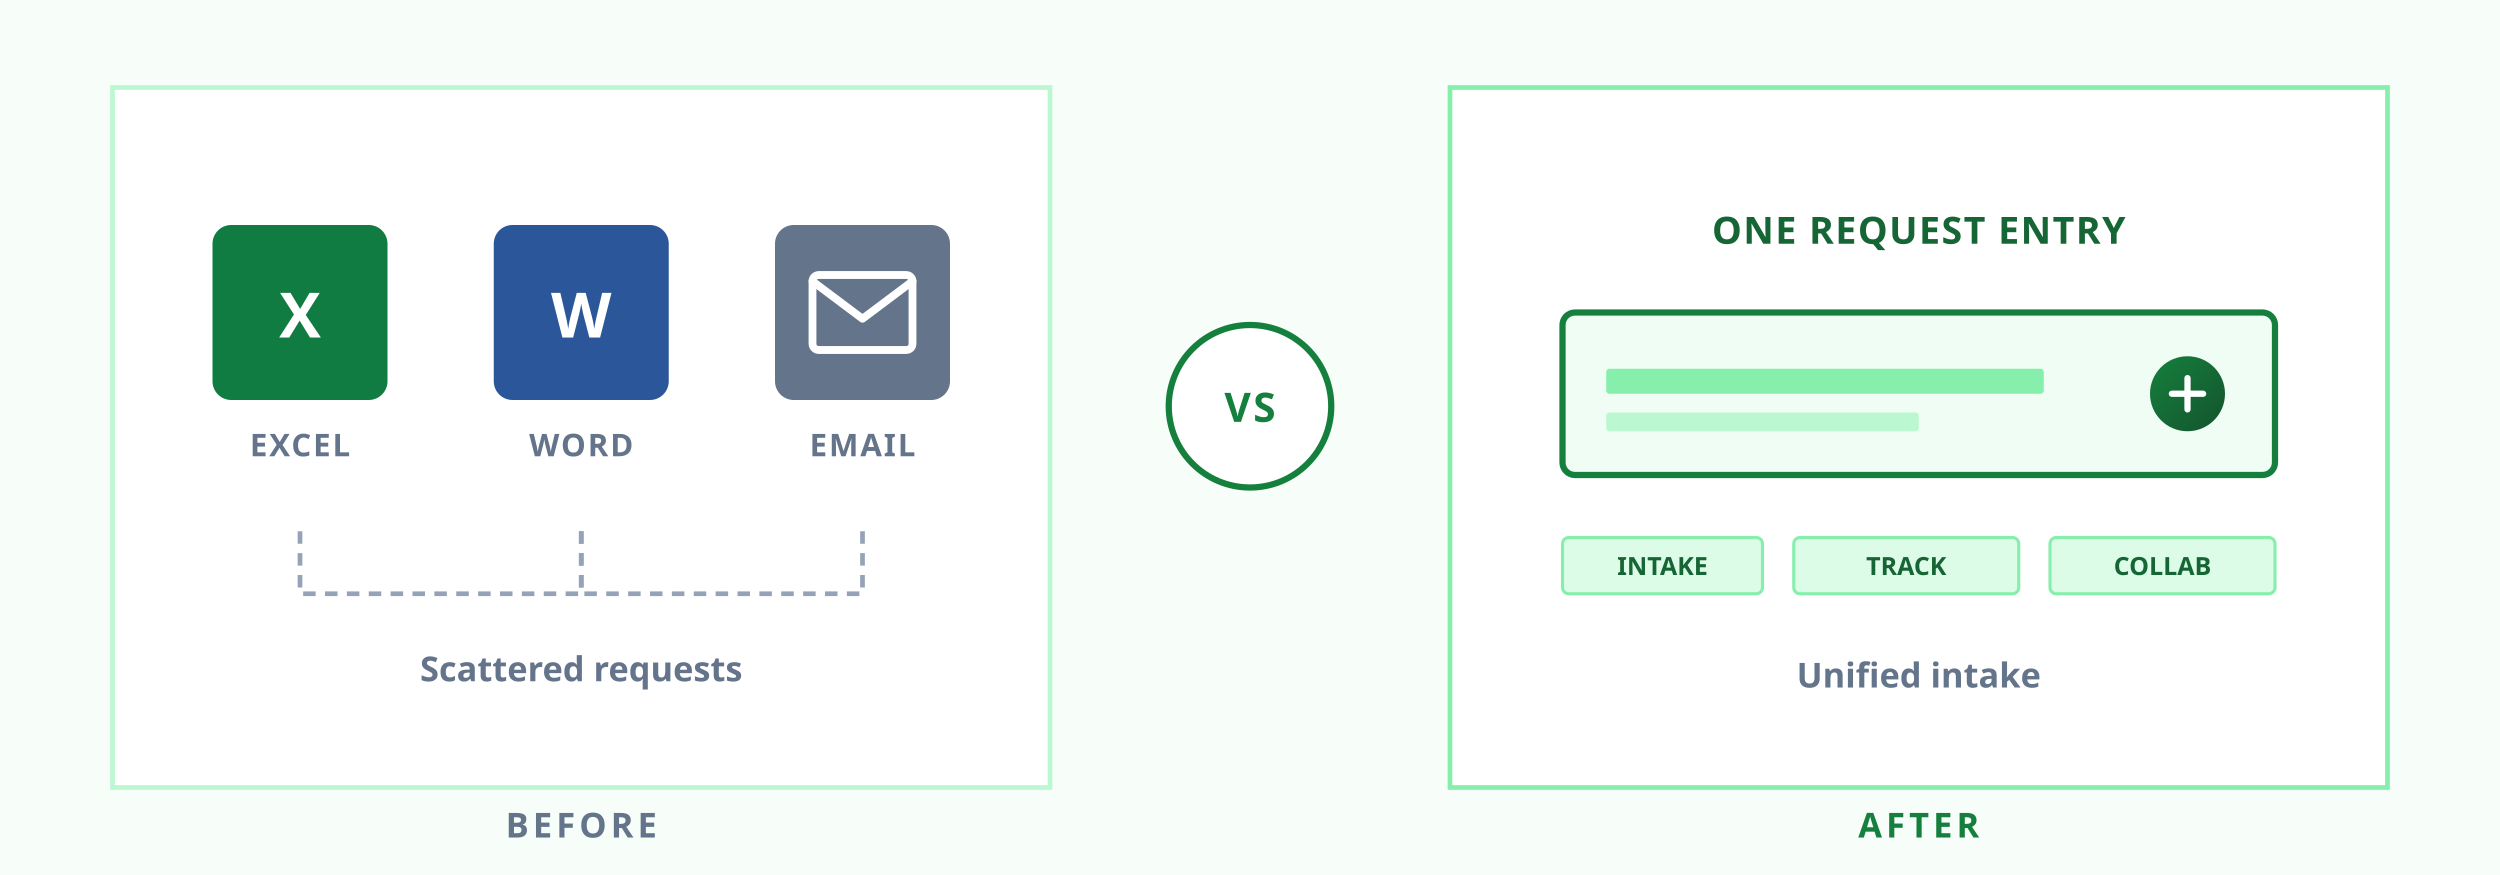
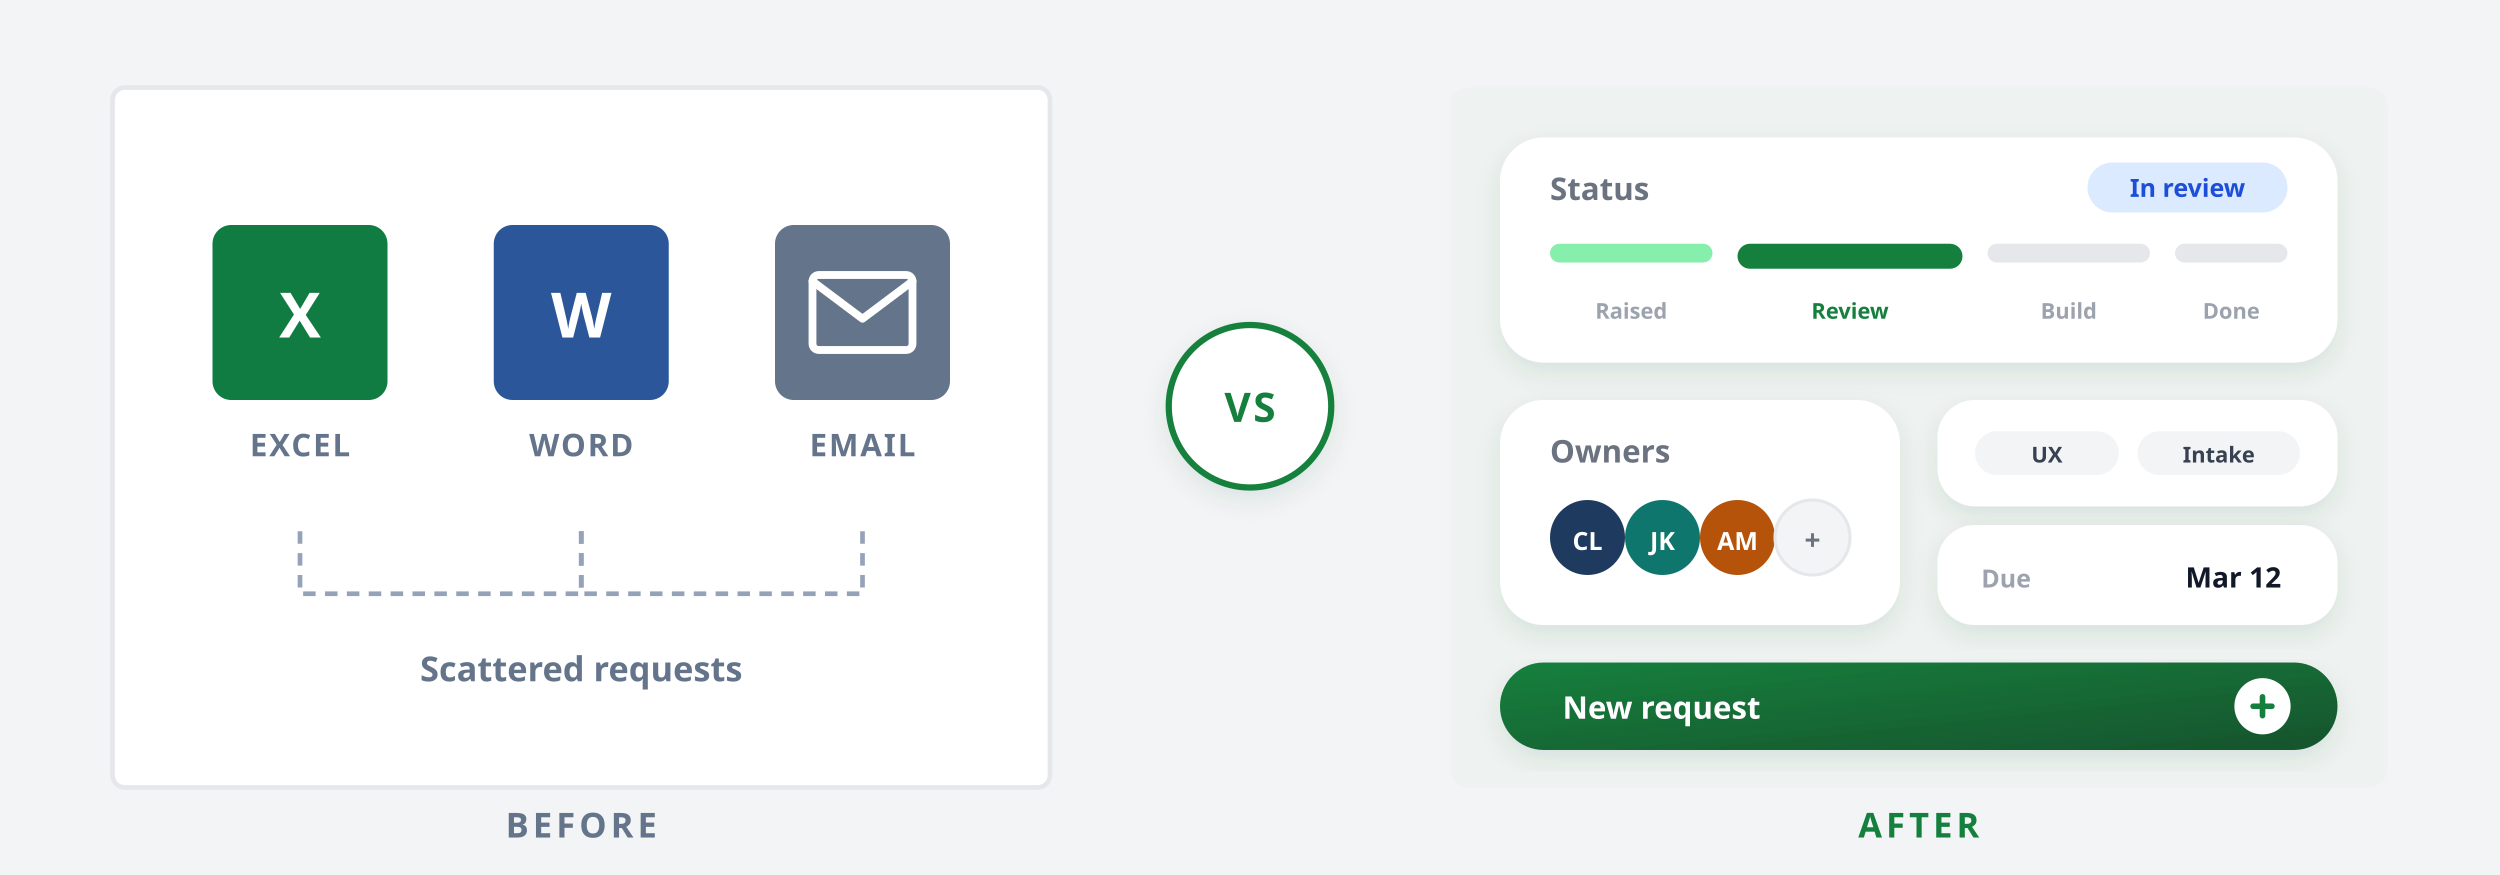
- <svg xmlns="http://www.w3.org/2000/svg" viewBox="0 0 800 280" width="800" height="280" role="img" aria-label="Before and after: Excel Word Email versus a single project request input">
+ <svg xmlns="http://www.w3.org/2000/svg" viewBox="0 0 800 280" width="800" height="280" role="img" aria-label="Before and after: Excel Word Email versus modular request collaboration cards">
  <defs>
    <linearGradient id="pr-g" x1="0%" y1="0%" x2="100%" y2="100%">
      <stop offset="0%" stop-color="#15803d" />
      <stop offset="100%" stop-color="#14532d" />
    </linearGradient>
+     <filter id="prShadow" x="-15%" y="-15%" width="130%" height="140%">
+       <feDropShadow dx="0" dy="3" stdDeviation="4" flood-color="#14532d" flood-opacity="0.1" />
+     </filter>
  </defs>
-   <rect width="800" height="280" fill="#f7fef9" />
+   <rect width="800" height="280" fill="#f3f4f6" />
  <g>
-     <rect x="36" y="28" width="300" height="224" fill="#fff" stroke="#bbf7d0" stroke-width="1.5" />
+     <rect x="36" y="28" width="300" height="224" rx="4" fill="#fff" stroke="#e5e7eb" stroke-width="1.5" />
    <g transform="translate(68 72)">
      <rect width="56" height="56" rx="6" fill="#107c41" />
      <text x="28" y="36" text-anchor="middle" font-family="system-ui,sans-serif" font-size="20" font-weight="800" fill="#fff">X</text>
      <text x="28" y="74" text-anchor="middle" font-family="system-ui,sans-serif" font-size="10" font-weight="700" fill="#64748b" letter-spacing="0.06em">EXCEL</text>
    </g>
    <g transform="translate(158 72)">
      <rect width="56" height="56" rx="6" fill="#2b579a" />
      <text x="28" y="36" text-anchor="middle" font-family="system-ui,sans-serif" font-size="20" font-weight="800" fill="#fff">W</text>
      <text x="28" y="74" text-anchor="middle" font-family="system-ui,sans-serif" font-size="10" font-weight="700" fill="#64748b" letter-spacing="0.06em">WORD</text>
    </g>
    <g transform="translate(248 72)">
      <rect width="56" height="56" rx="6" fill="#64748b" />
      <rect x="12" y="16" width="32" height="24" rx="2" fill="none" stroke="#fff" stroke-width="2.5" />
      <path d="M12 18 L28 30 L44 18" fill="none" stroke="#fff" stroke-width="2.5" stroke-linecap="round" stroke-linejoin="round" />
      <text x="28" y="74" text-anchor="middle" font-family="system-ui,sans-serif" font-size="10" font-weight="700" fill="#64748b" letter-spacing="0.06em">EMAIL</text>
    </g>
    <path d="M96 170 L96 190 L186 190 L186 170" fill="none" stroke="#94a3b8" stroke-width="1.5" stroke-dasharray="4 3" />
    <path d="M186 170 L186 190 L276 190 L276 170" fill="none" stroke="#94a3b8" stroke-width="1.5" stroke-dasharray="4 3" />
    <text x="186" y="218" text-anchor="middle" font-family="system-ui,sans-serif" font-size="11" font-weight="600" fill="#64748b">Scattered requests</text>
    <text x="186" y="268" text-anchor="middle" font-family="system-ui,sans-serif" font-size="11" font-weight="600" fill="#64748b" letter-spacing="0.12em">BEFORE</text>
  </g>
  <g>
-     <circle cx="400" cy="130" r="26" fill="#fff" stroke="#15803d" stroke-width="2" />
+     <circle cx="400" cy="130" r="26" fill="#fff" stroke="#15803d" stroke-width="2" filter="url(#prShadow)" />
    <text x="400" y="135" text-anchor="middle" font-family="system-ui,sans-serif" font-size="13" font-weight="800" fill="#15803d" letter-spacing="0.06em">VS</text>
  </g>
  <g>
-     <rect x="464" y="28" width="300" height="224" fill="#fff" stroke="#86efac" stroke-width="1.5" />
-     <text x="614" y="78" text-anchor="middle" font-family="system-ui,sans-serif" font-size="12" font-weight="700" fill="#166534" letter-spacing="0.04em">ONE REQUEST ENTRY</text>
-     <rect x="500" y="100" width="228" height="52" rx="4" fill="#f0fdf4" stroke="#15803d" stroke-width="2" />
-     <rect x="514" y="118" width="140" height="8" rx="1" fill="#86efac" />
-     <rect x="514" y="132" width="100" height="6" rx="1" fill="#bbf7d0" />
-     <circle cx="700" cy="126" r="12" fill="url(#pr-g)" />
-     <path d="M695 126h10M700 121v10" stroke="#fff" stroke-width="2" stroke-linecap="round" />
-     <rect x="500" y="172" width="64" height="18" rx="2" fill="#dcfce7" stroke="#86efac" />
-     <text x="532" y="184" text-anchor="middle" font-family="system-ui,sans-serif" font-size="8" font-weight="700" fill="#166534">INTAKE</text>
-     <rect x="574" y="172" width="72" height="18" rx="2" fill="#dcfce7" stroke="#86efac" />
-     <text x="610" y="184" text-anchor="middle" font-family="system-ui,sans-serif" font-size="8" font-weight="700" fill="#166534">TRACK</text>
-     <rect x="656" y="172" width="72" height="18" rx="2" fill="#dcfce7" stroke="#86efac" />
-     <text x="692" y="184" text-anchor="middle" font-family="system-ui,sans-serif" font-size="8" font-weight="700" fill="#166534">COLLAB</text>
-     <text x="614" y="220" text-anchor="middle" font-family="system-ui,sans-serif" font-size="11" font-weight="600" fill="#64748b">Unified intake</text>
+     <rect x="464" y="28" width="300" height="224" rx="6" fill="#eef2f0" />
+     <rect x="480" y="44" width="268" height="72" rx="14" fill="#fff" filter="url(#prShadow)" />
+     <text x="496" y="64" font-family="system-ui,sans-serif" font-size="10" font-weight="700" fill="#6b7280">Status</text>
+     <rect x="668" y="52" width="64" height="16" rx="8" fill="#dbeafe" />
+     <text x="700" y="63" text-anchor="middle" font-family="system-ui,sans-serif" font-size="8" font-weight="700" fill="#1d4ed8">In review</text>
+     <rect x="496" y="78" width="52" height="6" rx="3" fill="#86efac" />
+     <rect x="556" y="78" width="72" height="8" rx="4" fill="#15803d" />
+     <rect x="636" y="78" width="52" height="6" rx="3" fill="#e5e7eb" />
+     <rect x="696" y="78" width="36" height="6" rx="3" fill="#e5e7eb" />
+     <text x="522" y="102" text-anchor="middle" font-family="system-ui,sans-serif" font-size="7" font-weight="600" fill="#9ca3af">Raised</text>
+     <text x="592" y="102" text-anchor="middle" font-family="system-ui,sans-serif" font-size="7" font-weight="700" fill="#15803d">Review</text>
+     <text x="662" y="102" text-anchor="middle" font-family="system-ui,sans-serif" font-size="7" font-weight="600" fill="#9ca3af">Build</text>
+     <text x="714" y="102" text-anchor="middle" font-family="system-ui,sans-serif" font-size="7" font-weight="600" fill="#9ca3af">Done</text>
+     <rect x="480" y="128" width="128" height="72" rx="14" fill="#fff" filter="url(#prShadow)" />
+     <text x="496" y="148" font-family="system-ui,sans-serif" font-size="10" font-weight="700" fill="#6b7280">Owners</text>
+     <circle cx="508" cy="172" r="12" fill="#1e3a5f" />
+     <text x="508" y="176" text-anchor="middle" font-family="system-ui,sans-serif" font-size="8" font-weight="700" fill="#fff">CL</text>
+     <circle cx="532" cy="172" r="12" fill="#0f766e" />
+     <text x="532" y="176" text-anchor="middle" font-family="system-ui,sans-serif" font-size="8" font-weight="700" fill="#fff">JK</text>
+     <circle cx="556" cy="172" r="12" fill="#b45309" />
+     <text x="556" y="176" text-anchor="middle" font-family="system-ui,sans-serif" font-size="8" font-weight="700" fill="#fff">AM</text>
+     <circle cx="580" cy="172" r="12" fill="#f3f4f6" stroke="#e5e7eb" />
+     <text x="580" y="176" text-anchor="middle" font-family="system-ui,sans-serif" font-size="9" font-weight="700" fill="#6b7280">+</text>
+     <rect x="620" y="128" width="128" height="34" rx="12" fill="#fff" filter="url(#prShadow)" />
+     <rect x="632" y="138" width="46" height="14" rx="7" fill="#f3f4f6" />
+     <text x="655" y="148" text-anchor="middle" font-family="system-ui,sans-serif" font-size="7" font-weight="700" fill="#374151">UX</text>
+     <rect x="684" y="138" width="52" height="14" rx="7" fill="#f3f4f6" />
+     <text x="710" y="148" text-anchor="middle" font-family="system-ui,sans-serif" font-size="7" font-weight="700" fill="#374151">Intake</text>
+     <rect x="620" y="168" width="128" height="32" rx="12" fill="#fff" filter="url(#prShadow)" />
+     <text x="634" y="188" font-family="system-ui,sans-serif" font-size="8" font-weight="600" fill="#9ca3af">Due</text>
+     <text x="730" y="188" text-anchor="end" font-family="system-ui,sans-serif" font-size="9" font-weight="700" fill="#111827">Mar 12</text>
+     <rect x="480" y="212" width="268" height="28" rx="14" fill="url(#pr-g)" filter="url(#prShadow)" />
+     <text x="500" y="230" font-family="system-ui,sans-serif" font-size="10" font-weight="700" fill="#fff">New request</text>
+     <circle cx="724" cy="226" r="9" fill="#fff" />
+     <path d="M721 226h6M724 223v6" stroke="#15803d" stroke-width="1.8" stroke-linecap="round" />
    <text x="614" y="268" text-anchor="middle" font-family="system-ui,sans-serif" font-size="11" font-weight="600" fill="#15803d" letter-spacing="0.12em">AFTER</text>
  </g>
</svg>
